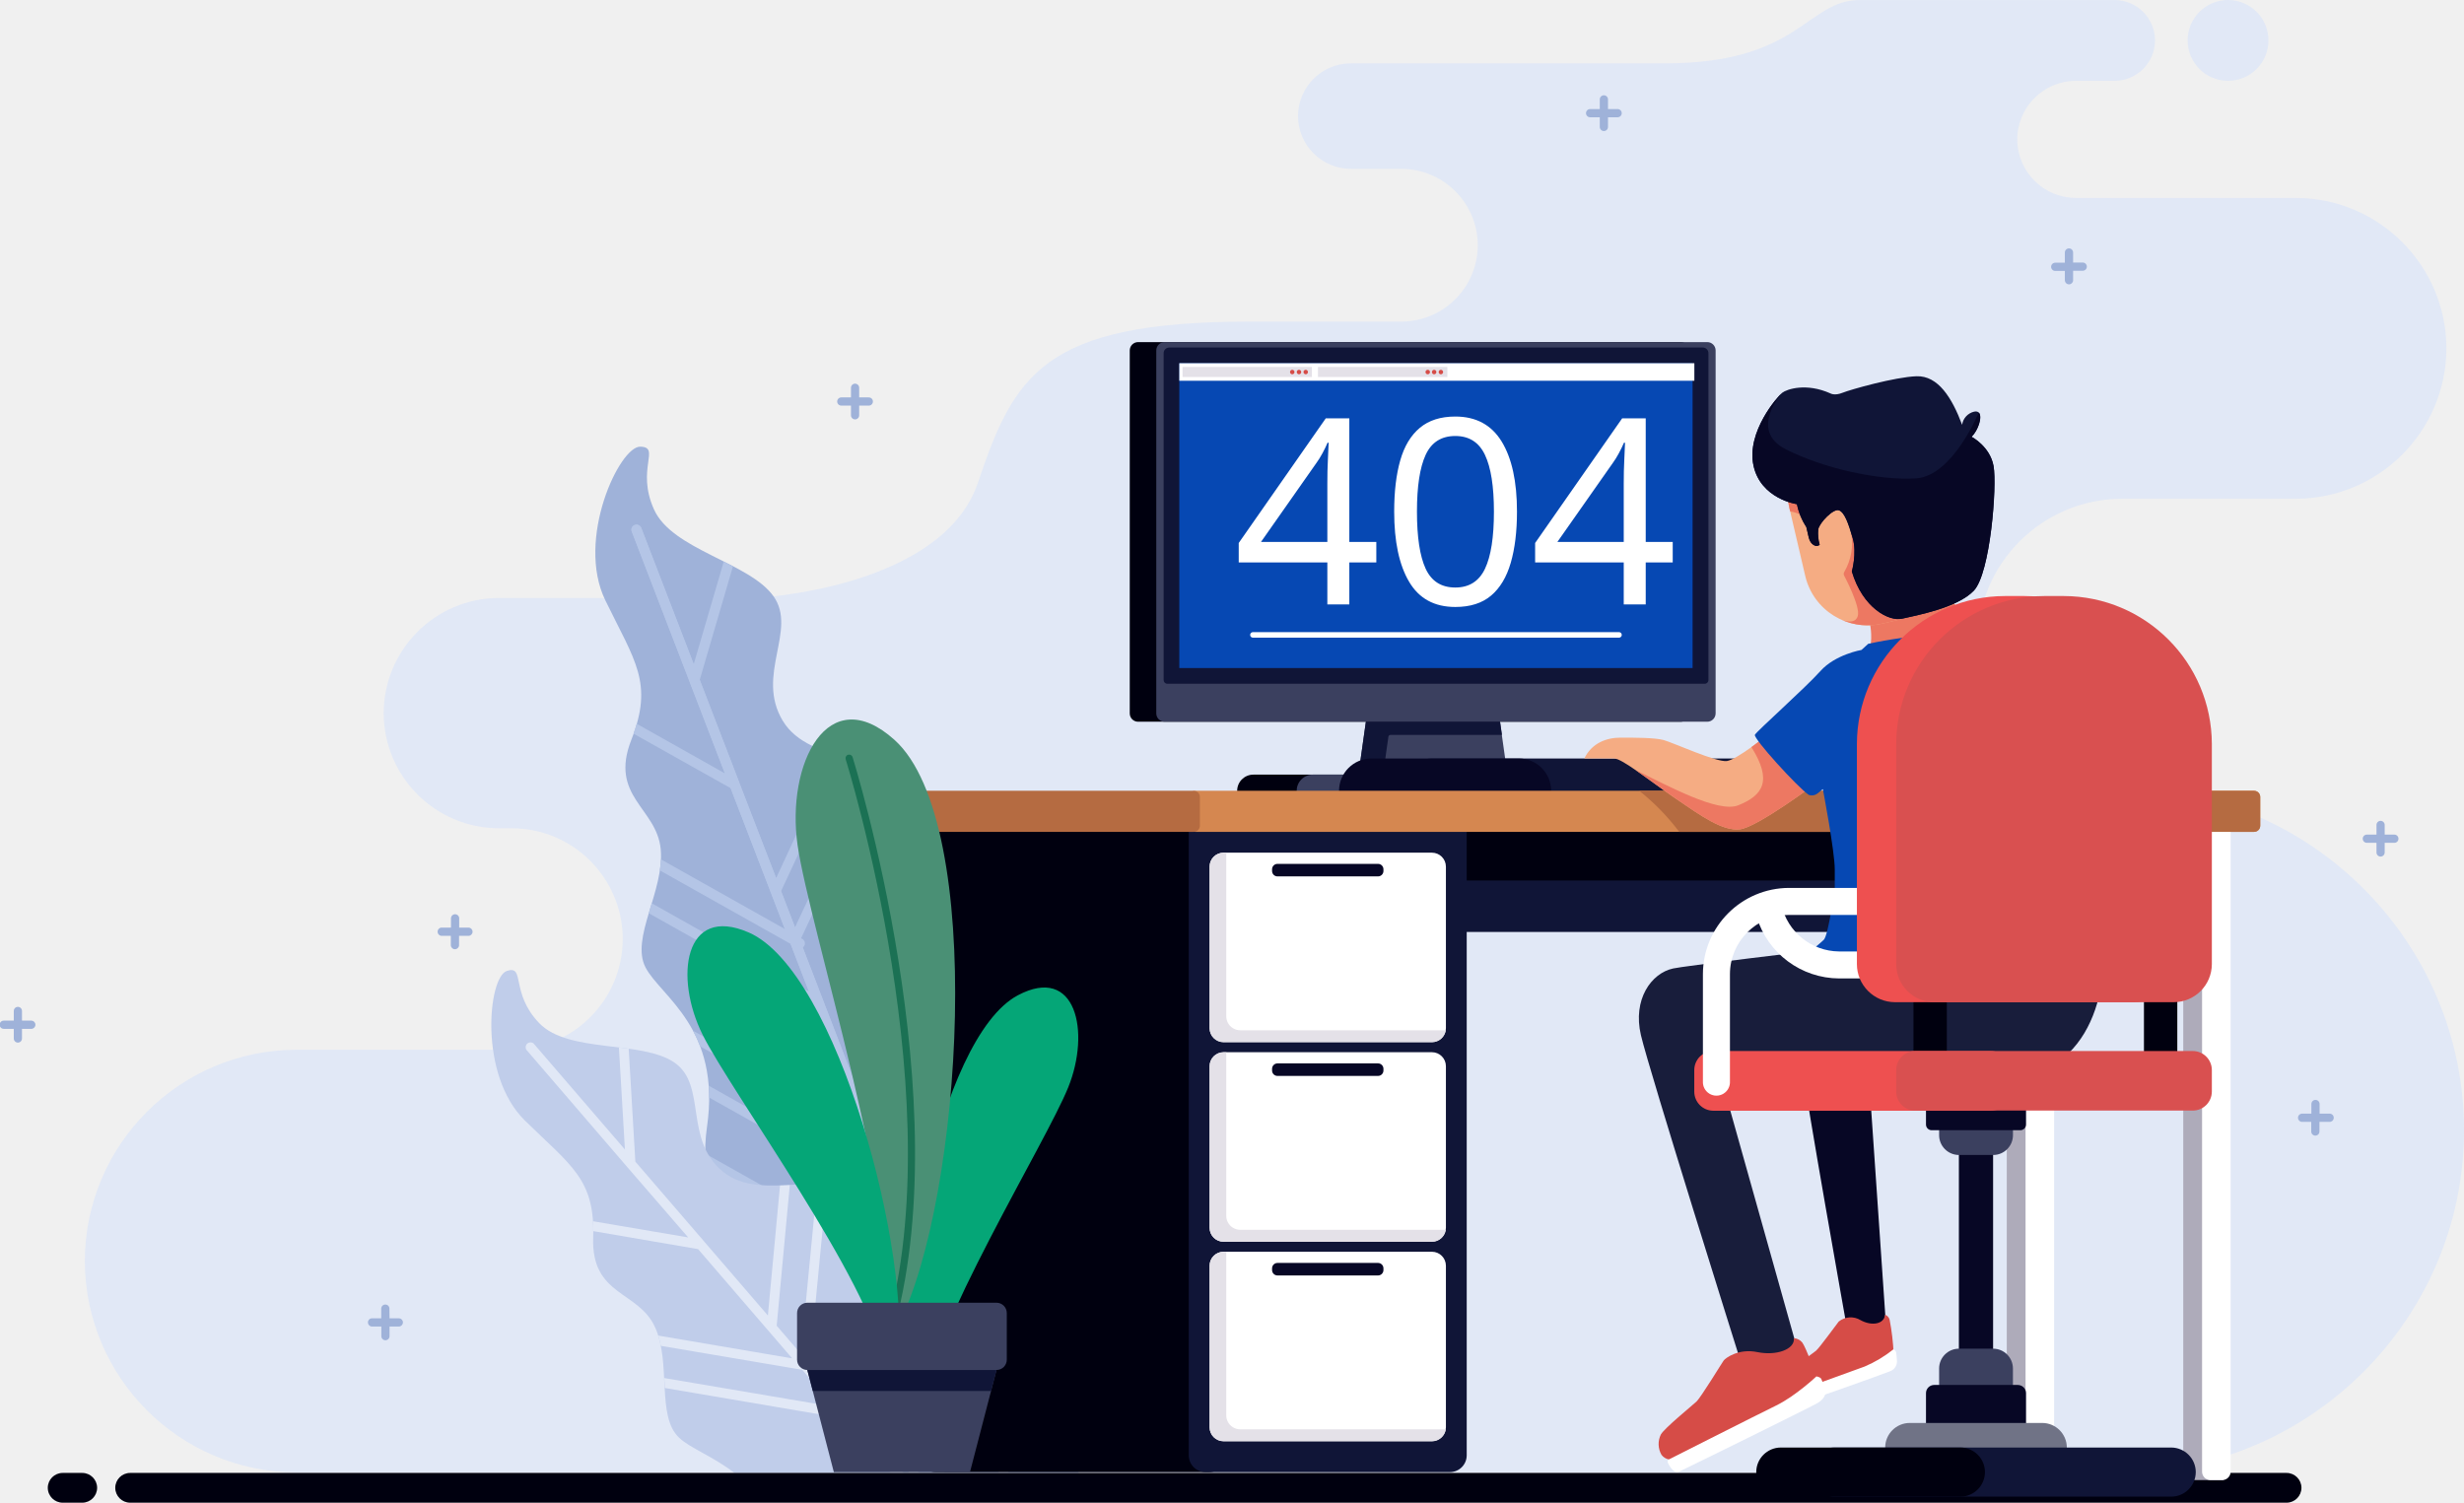
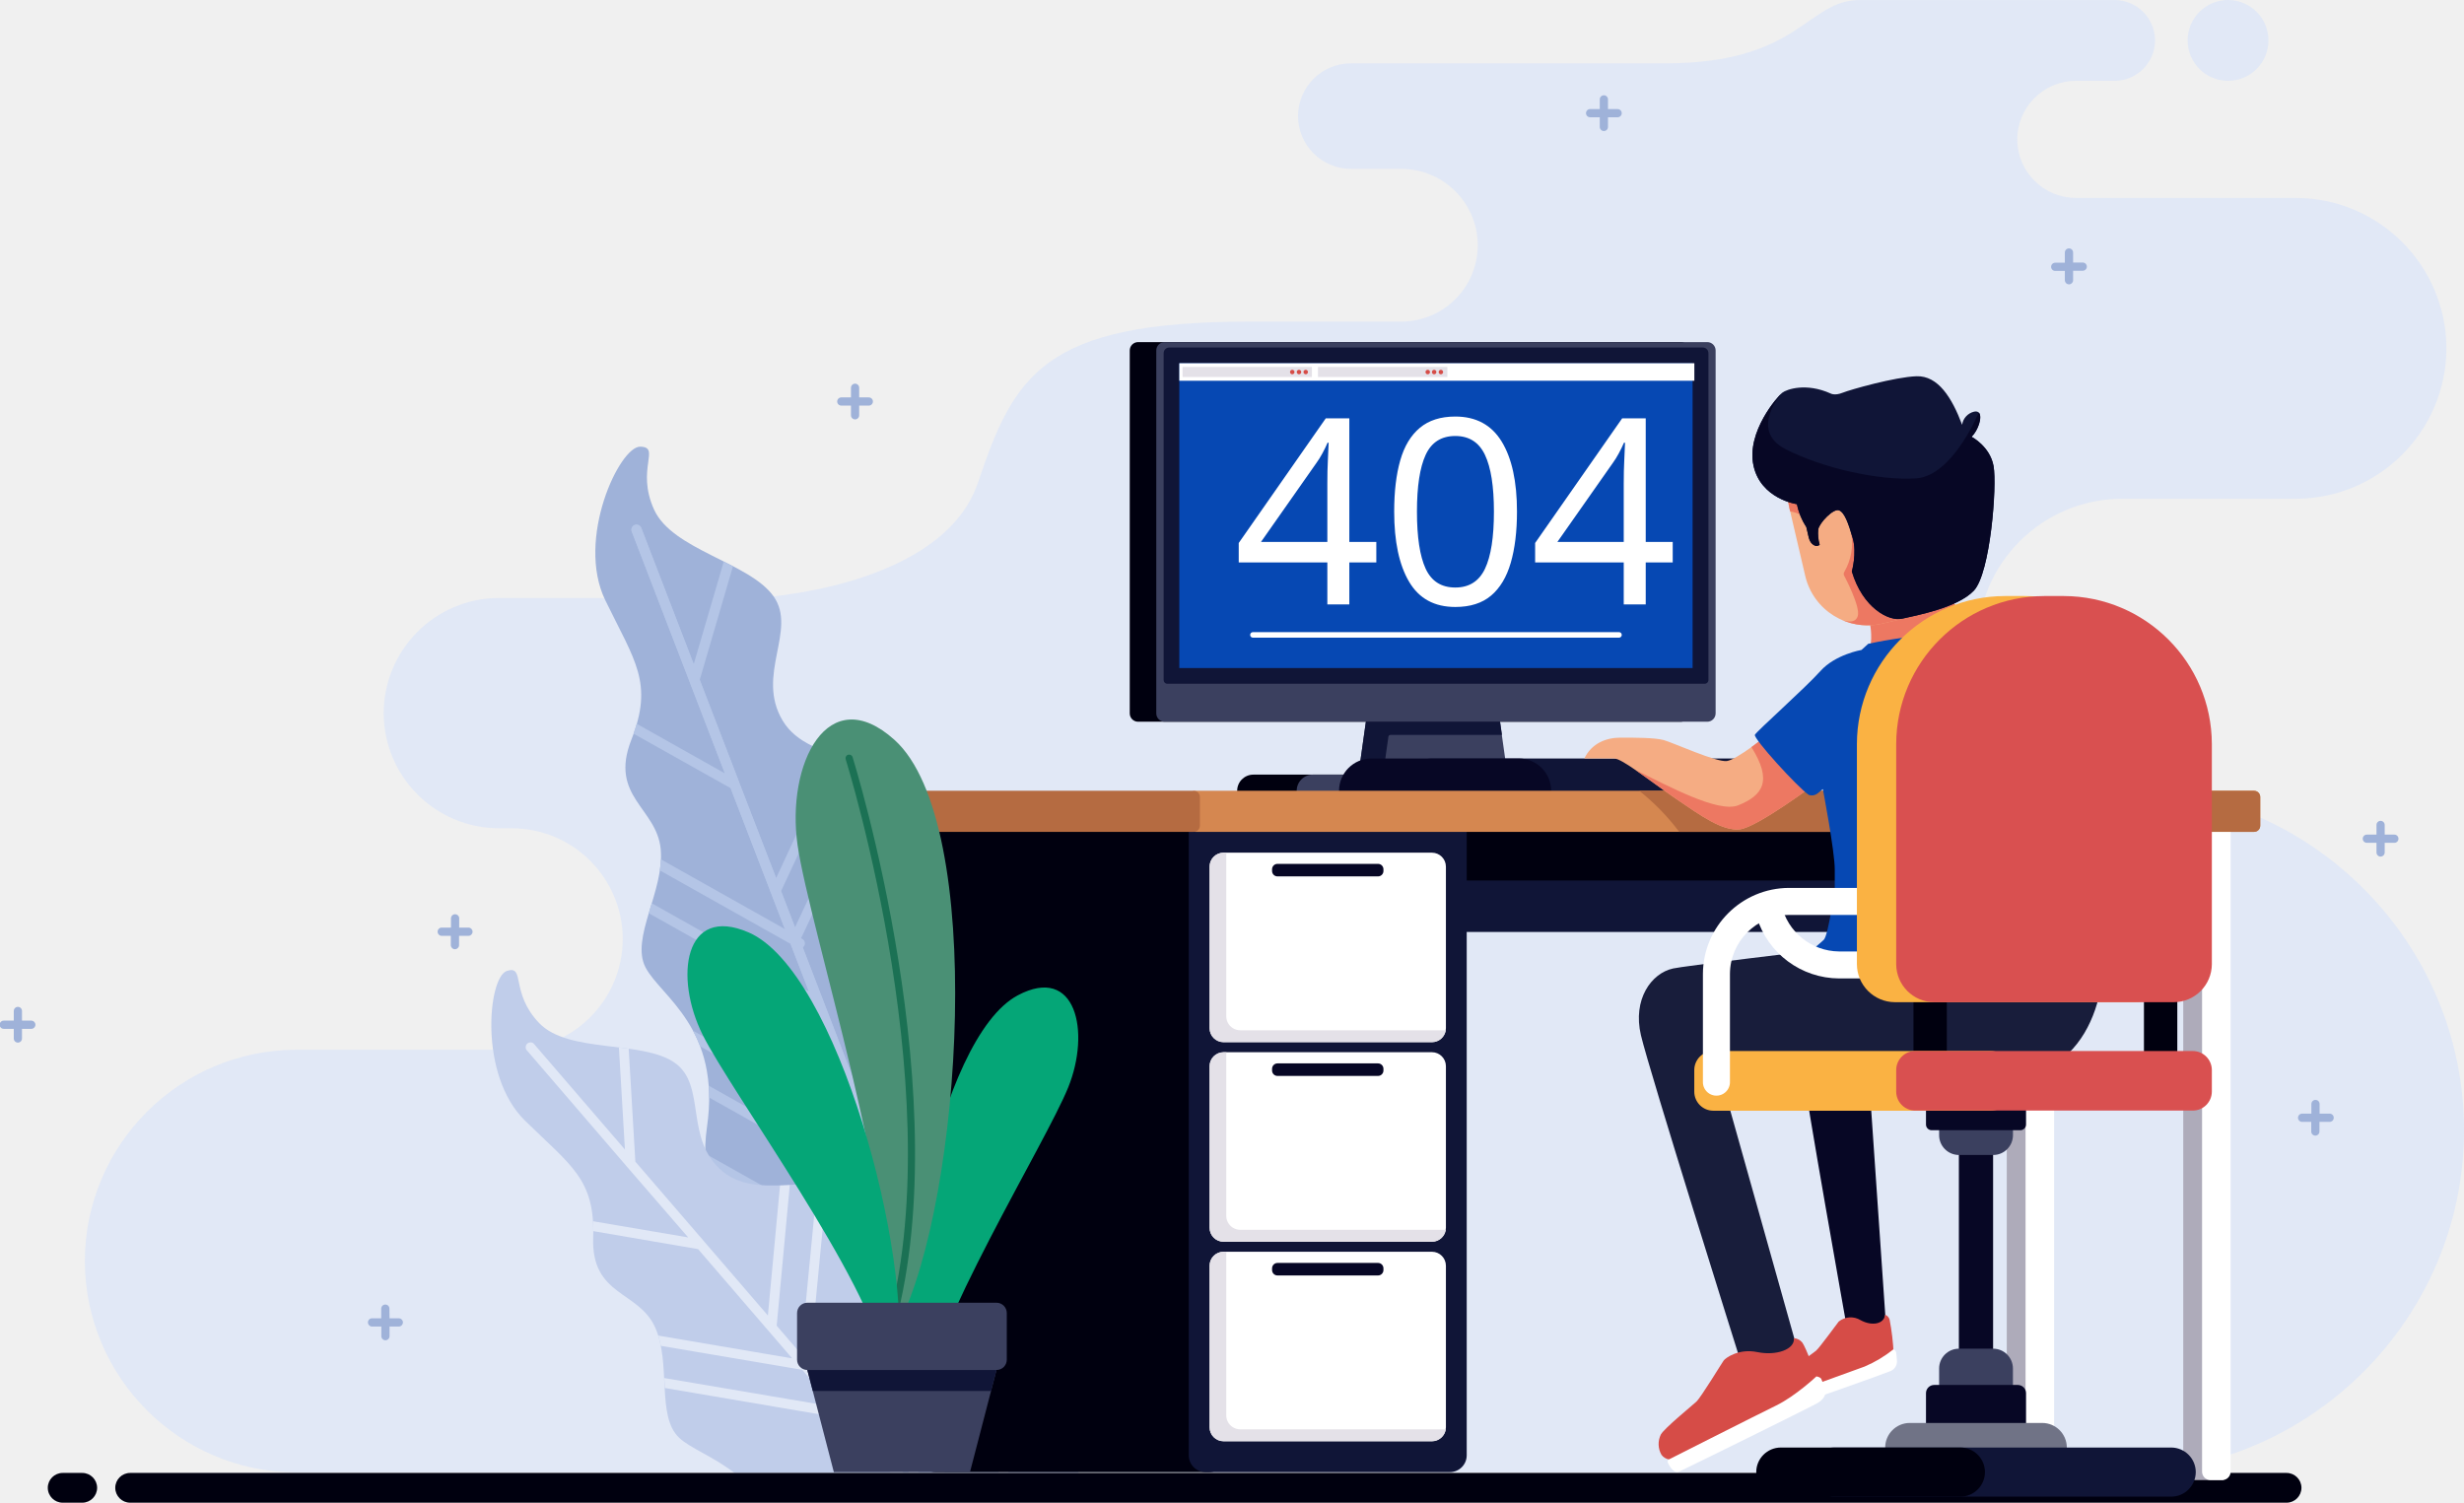
<svg xmlns="http://www.w3.org/2000/svg" id="Layer_1" data-name="Layer 1" viewBox="0 0 684.73 417.6">
  <defs>
    <style>
            .cls-1{fill:#9fb2d9;}.cls-1,.cls-13,.cls-14,.cls-16,.cls-2,.cls-20,.cls-23,.cls-24,.cls-25,.cls-26,.cls-27,.cls-3,.cls-30,.cls-31,.cls-32,.cls-33,.cls-34,.cls-35,.cls-4,.cls-5,.cls-6,.cls-9{fill-rule:evenodd;}.cls-2{fill:#e1e8f6;}.cls-3{fill:#b4c5e6;}.cls-4{fill:#c0cdea;}.cls-5,.cls-7{fill:#00000f;}.cls-6,.cls-8{fill:#3b405f;}.cls-17,.cls-9{fill:#101537;}.cls-10,.cls-27{fill:#0648b3;}.cls-11,.cls-14,.cls-15{fill:#fff;}.cls-12,.cls-20{fill:#e4e1e8;}.cls-13{fill:#d64c47;}.cls-15{font-size:72px;font-family:MyriadPro-Regular,
            Myriad
-             Pro;}.cls-16,.cls-21{fill:#070725;}.cls-18{fill:#d58750;}.cls-19,.cls-23{fill:#b56b41;}.cls-22{fill:#aeabba;}.cls-24{fill:#ed7862;}.cls-25{fill:#f5ac83;}.cls-26{fill:#181d3b;}.cls-28,.cls-31{fill:#ee5050;}.cls-29,.cls-32{fill:#d95050;}.cls-30{fill:#707386;}.cls-33{fill:#05a677;}.cls-34{fill:#4a9075;}.cls-35{fill:#1b7154;}
+             Pro;}.cls-16,.cls-21{fill:#070725;}.cls-18{fill:#d58750;}.cls-19,.cls-23{fill:#b56b41;}.cls-22{fill:#aeabba;}.cls-24{fill:#ed7862;}.cls-25{fill:#f5ac83;}.cls-26{fill:#181d3b;}.cls-28,.cls-31{fill:#fab243;}.cls-29,.cls-32{fill:#d95050;}.cls-30{fill:#707386;}.cls-33{fill:#05a677;}.cls-34{fill:#4a9075;}.cls-35{fill:#1b7154;}
        </style>
  </defs>
  <path class="cls-1" d="M388.13,43.21a.92.92,0,1,0-1.83,0v2.15h-2.15a.92.92,0,0,0,0,1.83h2.15v2.15a.92.92,0,0,0,1.83,0V47.19h2.15a.92.92,0,1,0,0-1.83h-2.15Z" transform="translate(-14.72 -5.99)" />
  <path class="cls-2" d="M157,297.72H97a58.89,58.89,0,0,0-58.71,58.72h0A58.89,58.89,0,0,0,97,415.16H604.38c52.29,0,95.08-42.79,95.08-95.08h0c0-52.29-42.79-95.07-95.08-95.08h0a40.32,40.32,0,0,1-40.2-40.2h0a40.32,40.32,0,0,1,40.2-40.2h48.38a41.92,41.92,0,0,0,41.8-41.8h0A41.91,41.91,0,0,0,652.76,61H591.58a16.32,16.32,0,0,1-16.27-16.28h0a16.32,16.32,0,0,1,16.27-16.27h10.78a11.26,11.26,0,0,0,11.23-11.23h0A11.26,11.26,0,0,0,602.36,6H531.59C516.69,6,515,23.6,477.38,23.6h-87.3a14.69,14.69,0,0,0-14.65,14.65h0a14.7,14.7,0,0,0,14.65,14.66h14.07a21.3,21.3,0,0,1,21.24,21.23h0a21.3,21.3,0,0,1-21.24,21.23H361.8c-57.19,0-65.27,14.95-75.29,44.68s-62,32.12-62,32.12H153.34a32.09,32.09,0,0,0-32,32h0a32.09,32.09,0,0,0,32,32H157a30.87,30.87,0,0,1,30.78,30.77h0A30.87,30.87,0,0,1,157,297.72ZM633.88,28.45a11.23,11.23,0,1,1,11.23-11.23A11.23,11.23,0,0,1,633.88,28.45Z" transform="translate(-14.72 -5.99)" />
  <path class="cls-1" d="M228.89,357.78s-21.67-11.18-17.7-38.63S198.38,283,194.12,274.86s5.29-21.33,4.21-32.86-14.39-14.61-8.16-30.43,1-21.82-7.24-38.76,3.95-42.83,9.73-42.69-1.27,6.2,3.81,17.46,26.5,14.69,33.2,24.11-5.08,21.89,2.57,34.6,30.44,8.77,36.46,21.1-8.34,27.12-4.16,40.05,19.57,20.26,26,30.65,18.61,30.29-1.25,54.05S228.89,357.78,228.89,357.78Z" transform="translate(-14.72 -5.99)" />
  <path class="cls-3" d="M190.28,153.62a1.41,1.41,0,0,1,2.63-1l89.66,232.91-3.37-.92Z" transform="translate(-14.72 -5.99)" />
  <path class="cls-3" d="M210.92,329.94c-.11-1.08-.18-2.2-.2-3.35l58.89,33.09-5.21-13.53c0-.06,0-.12-.07-.17L261.66,339l-49.87-28q0-1.71-.12-3.3l48.4,27.2-4.71-12.25-46.07-25.88a37.29,37.29,0,0,0-2-4.36l46.47,26.11-2.34-6.07a1.54,1.54,0,0,1-.08-.19l-10.23-26.58L195,259.77c.27-.91.56-1.83.84-2.76l43.68,24.55-5.11-13.27-36.33-20.42a26.8,26.8,0,0,0,.3-3.07l34.44,19.36-3.84-10a.58.58,0,0,1-.05-.14l-11.17-29-27-15.15c.34-.95.63-1.86.89-2.74l24.48,13.76-9.75-25.33a.58.58,0,0,1-.05-.14l-16.1-41.81a1.41,1.41,0,0,1,2.63-1l14.63,38,8.35-28.54c.87.43,1.72.87,2.56,1.31l-9.24,31.58,11,28.54s0,.08,0,.11L230.4,250l16-34.4c.9.29,1.81.57,2.72.84l-17.36,37.22,3.87,10.06,21.14-45c.91.31,1.8.64,2.66,1l-22.09,47,.34.19a1.41,1.41,0,0,1,.54,1.92,1.31,1.31,0,0,1-.43.47l5.7,14.83a1.12,1.12,0,0,1,.05.13l9.24,24L268.49,275c.62.84,1.28,1.66,2,2.46l-16.22,34.5,2.38,6.17L274,281.15c.71.7,1.43,1.38,2.16,2.05L258,321.74l6.06,15.75.05.12,1.68,4.35,22.24-47.31a30.24,30.24,0,0,1,1.94,2.52l-22.78,48.45,6.41,16.64a.56.56,0,0,1,0,.12l0,.05c-1.11.35-2.23.64-3.36.89Z" transform="translate(-14.72 -5.99)" />
  <path class="cls-4" d="M218.81,415.32c-6-4.64-12.09-6.75-15.33-9.75-6.46-6-2.11-20.89-6.8-30.91S179,366.14,179.56,349.9s-6.16-19.94-19-32.54-10.23-39.8-5-41.54.86,6,9,14.49,28.57,4.69,37.63,11,2.47,21.33,13.44,30.3,30.21-1.9,39.6,7.26,1.22,27.08,9.14,37.37,24.12,11.93,33.29,19.19c5.16,4.08,12.89,10.3,16.85,19.89Z" transform="translate(-14.72 -5.99)" />
  <path class="cls-2" d="M262.27,415.32l-13-15.13-49.82-8.48c0-.91-.09-1.83-.14-2.76l47.2,8-8.86-10.29L198.36,380a26.37,26.37,0,0,0-.71-2.85l37.21,6.33-6.67-7.75-.1-.11-19.38-22.5-29.13-5c0-1,0-1.87-.08-2.75l26.46,4.5L189,330.28l-.1-.12L161,297.73a1.35,1.35,0,0,1,2-1.76l25.38,29.47-1.67-28.37,2.72.35,1.85,31.39L210.4,351l.07.09,17.64,20.48,3.37-36.11,2.72-.12-3.64,39.07,6.72,7.81,4.55-47.26c.92,0,1.82,0,2.71,0l-4.76,49.37.37.07a1.33,1.33,0,0,1,1.1,1.55,1.31,1.31,0,0,1-.24.57l9.91,11.5.09.1,14.82,17.21Zm4.91,0,3.24-33.59c.82.56,1.68,1.08,2.55,1.58l-3.08,32Zm7.3,0,2.87-29.79c.86.4,1.73.78,2.6,1.15l-2.76,28.64Zm17.73,0,2.14-22.17a30.1,30.1,0,0,1,2.55,1.65l-2,20.52Z" transform="translate(-14.72 -5.99)" />
  <path class="cls-5" d="M37.61,423.59H32.16A4.15,4.15,0,0,1,28,419.45h0a4.14,4.14,0,0,1,4.13-4.13h5.45a4.14,4.14,0,0,1,4.13,4.13h0A4.15,4.15,0,0,1,37.61,423.59Z" transform="translate(-14.72 -5.99)" />
  <path class="cls-5" d="M50.88,423.59H650.15a4.15,4.15,0,0,0,4.13-4.14h0a4.14,4.14,0,0,0-4.13-4.13H50.88a4.14,4.14,0,0,0-4.13,4.13h0A4.15,4.15,0,0,0,50.88,423.59Z" transform="translate(-14.72 -5.99)" />
  <path class="cls-4" d="M648.88,209.17Z" transform="translate(-14.72 -5.99)" />
  <path class="cls-1" d="M677.41,235.24a1.14,1.14,0,1,0-2.28,0v2.69h-2.68a1.14,1.14,0,1,0,0,2.28h2.68v2.68a1.14,1.14,0,1,0,2.28,0v-2.68h2.69a1.14,1.14,0,0,0,0-2.28h-2.69Z" transform="translate(-14.72 -5.99)" />
  <path class="cls-5" d="M431,221.26h-68a4.5,4.5,0,0,0-4.48,4.49h0a4.5,4.5,0,0,0,4.48,4.49h68a4.5,4.5,0,0,0,4.49-4.49h0A4.5,4.5,0,0,0,431,221.26Z" transform="translate(-14.72 -5.99)" />
  <path class="cls-6" d="M428.67,189.26H397.2a.57.57,0,0,0-.54.48l-5.64,40a.39.39,0,0,0,.4.47h43a.39.39,0,0,0,.4-.47l-5.64-40A.57.57,0,0,0,428.67,189.26Z" transform="translate(-14.72 -5.99)" />
  <path class="cls-6" d="M447.55,221.26h-68a4.5,4.5,0,0,0-4.49,4.49h0a4.5,4.5,0,0,0,4.49,4.49h68a4.5,4.5,0,0,0,4.49-4.49h0A4.5,4.5,0,0,0,447.55,221.26Z" transform="translate(-14.72 -5.99)" />
  <path class="cls-7" d="M316.27,95.07H467.06a2.33,2.33,0,0,1,2.33,2.33V198.24a2.33,2.33,0,0,1-2.33,2.33H316.27a2.32,2.32,0,0,1-2.32-2.32V97.4A2.32,2.32,0,0,1,316.27,95.07Z" />
  <path class="cls-8" d="M323.65,95.07H474.44a2.32,2.32,0,0,1,2.32,2.32V198.24a2.33,2.33,0,0,1-2.33,2.33H323.65a2.33,2.33,0,0,1-2.33-2.33V97.4A2.33,2.33,0,0,1,323.65,95.07Z" />
  <path class="cls-9" d="M487.9,102.57H339.63a1.55,1.55,0,0,0-1.54,1.54V195a1,1,0,0,0,1,1H488.48a1,1,0,0,0,1-1V104.11A1.55,1.55,0,0,0,487.9,102.57Z" transform="translate(-14.72 -5.99)" />
  <rect class="cls-10" x="327.72" y="100.94" width="142.64" height="84.71" />
  <path class="cls-9" d="M400.55,210.7l-1.49,10.56h-6.84l2.07-14.71h37.29l.52,3.68h-31A.56.56,0,0,0,400.55,210.7Z" transform="translate(-14.72 -5.99)" />
  <rect class="cls-11" x="327.72" y="100.94" width="143.13" height="4.87" />
  <rect class="cls-12" x="328.62" y="101.97" width="35.95" height="2.8" />
  <path class="cls-13" d="M377.56,110a.62.62,0,1,0-.61-.61A.62.62,0,0,0,377.56,110Z" transform="translate(-14.72 -5.99)" />
  <path class="cls-13" d="M375.69,110a.62.62,0,1,0-.61-.61A.62.62,0,0,0,375.69,110Z" transform="translate(-14.72 -5.99)" />
  <path class="cls-13" d="M373.83,110a.62.62,0,1,0-.62-.61A.62.62,0,0,0,373.83,110Z" transform="translate(-14.72 -5.99)" />
  <rect class="cls-12" x="366.26" y="101.97" width="35.95" height="2.8" />
  <path class="cls-13" d="M415.21,110a.62.62,0,0,0,0-1.23.62.62,0,1,0,0,1.23Z" transform="translate(-14.72 -5.99)" />
  <path class="cls-13" d="M413.34,110a.62.62,0,0,0,0-1.23.62.62,0,1,0,0,1.23Z" transform="translate(-14.72 -5.99)" />
  <path class="cls-13" d="M411.47,110a.62.62,0,1,0-.61-.61A.61.61,0,0,0,411.47,110Z" transform="translate(-14.72 -5.99)" />
  <path class="cls-14" d="M362.9,181.66H464.63a.77.77,0,0,1,.77.77h0a.77.77,0,0,1-.77.77H362.9a.77.77,0,0,1-.77-.77h0A.77.77,0,0,1,362.9,181.66Z" transform="translate(-14.72 -5.99)" />
  <text class="cls-15" transform="translate(342.72 167.96)">404</text>
  <path class="cls-9" d="M412.71,216.77h88.42a9,9,0,0,1,9,9h0a9,9,0,0,1-9,9H412.71a9,9,0,0,1-9-9h0A9,9,0,0,1,412.71,216.77Z" transform="translate(-14.72 -5.99)" />
  <path class="cls-16" d="M395.83,216.77h40.95a9,9,0,0,1,9,9h0a9,9,0,0,1-9,9H395.83a9,9,0,0,1-9-9h0A9,9,0,0,1,395.83,216.77Z" transform="translate(-14.72 -5.99)" />
  <rect class="cls-17" x="330.41" y="225.47" width="284.25" height="33.52" rx="5.03" />
  <path class="cls-5" d="M350,231.46H624.49a5,5,0,0,1,4.89,5v9.23a5,5,0,0,1-4.89,5H350a5,5,0,0,1-4.88-5v-9.23A5,5,0,0,1,350,231.46Z" transform="translate(-14.72 -5.99)" />
  <rect class="cls-7" x="254.88" y="225.89" width="86.29" height="183.21" rx="5.21" />
  <rect class="cls-17" x="330.35" y="225.89" width="77.24" height="183.21" rx="4.67" />
  <rect class="cls-18" x="330.41" y="219.76" width="297.69" height="11.42" rx="1.71" />
  <rect class="cls-19" x="246" y="219.76" width="87.44" height="11.42" rx="1.71" />
  <rect class="cls-11" x="336.13" y="236.96" width="65.68" height="52.66" rx="3.89" />
  <path class="cls-20" d="M416.49,292.31H359.38a3.92,3.92,0,0,1-3.49-2.17,4,4,0,0,1-.4-1.72V243.53a3.79,3.79,0,0,1,.05-.58h-.79a3.9,3.9,0,0,0-3.89,3.89v44.89a3.9,3.9,0,0,0,3.89,3.88h57.9A3.9,3.9,0,0,0,416.49,292.31Z" transform="translate(-14.72 -5.99)" />
  <rect class="cls-21" x="353.5" y="240.07" width="30.95" height="3.48" rx="1.5" />
  <rect class="cls-11" x="336.13" y="292.41" width="65.68" height="52.66" rx="3.89" />
  <path class="cls-20" d="M416.49,347.76H359.38a3.92,3.92,0,0,1-3.49-2.17,4,4,0,0,1-.4-1.72V299a3.79,3.79,0,0,1,.05-.58h-.79a3.9,3.9,0,0,0-3.89,3.89v44.89a3.9,3.9,0,0,0,3.89,3.89h57.9A3.9,3.9,0,0,0,416.49,347.76Z" transform="translate(-14.72 -5.99)" />
  <rect class="cls-21" x="353.5" y="295.52" width="30.95" height="3.48" rx="1.5" />
  <rect class="cls-11" x="336.13" y="347.86" width="65.68" height="52.66" rx="3.89" />
  <path class="cls-20" d="M416.49,403.21H359.38a3.92,3.92,0,0,1-3.49-2.17,4,4,0,0,1-.4-1.72V354.44a3.81,3.81,0,0,1,.05-.59h-.79a3.91,3.91,0,0,0-3.89,3.9v44.88a3.9,3.9,0,0,0,3.89,3.89h57.9A3.9,3.9,0,0,0,416.49,403.21Z" transform="translate(-14.72 -5.99)" />
  <rect class="cls-21" x="353.5" y="350.97" width="30.95" height="3.48" rx="1.5" />
  <rect class="cls-22" x="557.67" y="225.89" width="11.4" height="185.43" rx="0.46" />
  <rect class="cls-11" x="562.89" y="225.89" width="7.94" height="185.43" rx="2.34" />
  <rect class="cls-22" x="606.71" y="225.89" width="11.4" height="185.43" rx="0.46" />
  <rect class="cls-11" x="611.94" y="225.89" width="7.94" height="185.43" rx="2.34" />
  <path class="cls-23" d="M470.26,225.75H641.11a1.72,1.72,0,0,1,1.72,1.71v8a1.72,1.72,0,0,1-1.72,1.71H481.38A63.49,63.49,0,0,0,470.26,225.75Z" transform="translate(-14.72 -5.99)" />
  <path class="cls-24" d="M532.3,176.17l2.15,3.59s.83,4.36-.41,7.34,14.23,6.2,14.23,6.2l12-9.68,2.65-3.31s-5.63-6.12-6-8.77S532.3,176.17,532.3,176.17Z" transform="translate(-14.72 -5.99)" />
  <path class="cls-25" d="M505.57,210.48s-8.11,6.54-10.93,7S479.5,212.3,477,211.64s-8-.66-11.92-.66-8,1.49-10.09,5.79h8.27c2.24,0,9.77,6.12,17.05,11.09s13.07,9.1,17.88,8.6,21.35-12.91,21.35-12.91Z" transform="translate(-14.72 -5.99)" />
  <path class="cls-24" d="M480.33,227.86c7.28,5,13.07,9.1,17.88,8.6s21.35-12.91,21.35-12.91l-14-13.07s-1.88,1.51-4.13,3.13c5.89,9.37,3.23,13.41-3.68,16.18-5.55,2.22-19.64-5.49-28.51-9.8C472.45,222.2,476.42,225.19,480.33,227.86Z" transform="translate(-14.72 -5.99)" />
  <path class="cls-16" d="M571.74,286.87s-41.87-.38-47,.07-10.17,5.89-9.31,14.3,12.58,74,12.58,74a5,5,0,0,0,1.7.77c.91.19,8.4,1.42,8.4,1.42l.51-6.08-4.38-63.79,38.61-7.05Z" transform="translate(-14.72 -5.99)" />
  <path class="cls-13" d="M538.57,371.35a2.05,2.05,0,0,1,1.26,1.36,66.86,66.86,0,0,1,1.12,9.4c-.08,1-2.66,3-7.08,4.91s-21.24,6.79-21.24,6.79l-.19-.61a2.27,2.27,0,0,1-1.11-1.38,6.36,6.36,0,0,1,.71-4.63c.92-1.31,6.35-5,7.34-5.83s5.91-7.65,6.31-8.11a5.29,5.29,0,0,1,6.07-.39C534.83,374.57,538.31,374,538.57,371.35Z" transform="translate(-14.72 -5.99)" />
  <path class="cls-14" d="M512.44,393.2s16.78-6.16,20.46-7.45a34.19,34.19,0,0,0,8-4.79,1.41,1.41,0,0,1,.72.76c.12.49.22,2.21.26,2.57a2.9,2.9,0,0,1-1.92,2.77c-1.83.79-25.28,9.05-26.35,9.4s-1.5-2.48-1.5-2.48S512.05,393.37,512.44,393.2Z" transform="translate(-14.72 -5.99)" />
  <path class="cls-26" d="M597.66,260.88s-111.91,12.92-118,14.25-11.26,8.6-8.94,18.53,27.4,89.68,27.4,89.68a5.86,5.86,0,0,0,2.15.66c1.12.08,10.26.41,10.26.41l3.6-3.68-20-71.18,81.76-4.14C598.77,301.72,601.88,273.79,597.66,260.88Z" transform="translate(-14.72 -5.99)" />
  <path class="cls-27" d="M518.93,269.41s8.93,6.62,14.31,4.46,31.2-46.75,31.2-46.75L552,182.43a116.56,116.56,0,0,0-18.12,2.48l-1.87,1.7s-7.28,1.24-11.42,5.88-17.71,16.71-18.2,17.7,11.83,14.57,15,16.72a2.55,2.55,0,0,0,2.4-.41l1.49-1.21s3.31,17.24,3.31,22.35v5.1s-1.74,13.19-3.06,14.43S518.93,269.41,518.93,269.41Z" transform="translate(-14.72 -5.99)" />
  <path class="cls-14" d="M558.88,277.9a3.75,3.75,0,1,0,0-7.5h-33.1a16.56,16.56,0,0,1-16-12.9,61.57,61.57,0,0,0-6.88,3.34,24.05,24.05,0,0,0,22.93,17.06Z" transform="translate(-14.72 -5.99)" />
  <rect class="cls-21" x="544.36" y="301.65" width="9.51" height="78.25" />
  <rect class="cls-7" x="531.74" y="275.37" width="9.27" height="21.18" />
  <rect class="cls-7" x="595.79" y="275.37" width="9.27" height="21.18" />
  <path class="cls-8" d="M544.37,299.79h9.51a5.51,5.51,0,0,1,5.51,5.51v10.17a5.5,5.5,0,0,1-5.5,5.5h-9.51a5.51,5.51,0,0,1-5.51-5.51V305.29A5.51,5.51,0,0,1,544.37,299.79Z" />
  <rect class="cls-21" x="535.22" y="298.14" width="27.8" height="15.95" rx="1.58" />
  <path class="cls-28" d="M476.13,292.08h77.13a5.29,5.29,0,0,1,5.29,5.29v6a5.3,5.3,0,0,1-5.3,5.3H476.13a5.3,5.3,0,0,1-5.3-5.3v-6A5.3,5.3,0,0,1,476.13,292.08Z" />
  <rect class="cls-29" x="526.94" y="292.08" width="87.72" height="16.55" rx="5.3" />
  <path class="cls-8" d="M544.36,374.8h9.51a5.51,5.51,0,0,1,5.51,5.51v10.17a5.5,5.5,0,0,1-5.5,5.5h-9.51a5.5,5.5,0,0,1-5.5-5.5V380.3A5.51,5.51,0,0,1,544.36,374.8Z" />
  <rect class="cls-21" x="535.22" y="384.88" width="27.8" height="23.03" rx="2.28" />
  <path class="cls-30" d="M589.08,408.26h0a6.85,6.85,0,0,1-6.82,6.83H545.43a6.85,6.85,0,0,1-6.83-6.83h0a6.85,6.85,0,0,1,6.83-6.83h36.83A6.85,6.85,0,0,1,589.08,408.26Z" transform="translate(-14.72 -5.99)" />
  <path class="cls-9" d="M624.91,415.09h0a6.84,6.84,0,0,1-6.82,6.82h-93.6a6.84,6.84,0,0,1-6.82-6.82h0a6.84,6.84,0,0,1,6.82-6.83h93.6A6.84,6.84,0,0,1,624.91,415.09Z" transform="translate(-14.72 -5.99)" />
  <path class="cls-5" d="M566.33,415.09h0a6.85,6.85,0,0,1-6.83,6.82H509.6a6.84,6.84,0,0,1-6.83-6.82h0a6.85,6.85,0,0,1,6.83-6.83h49.9A6.85,6.85,0,0,1,566.33,415.09Z" transform="translate(-14.72 -5.99)" />
  <path class="cls-14" d="M545,252.74a3.76,3.76,0,1,1,0,7.51h-33.1a16.49,16.49,0,0,0-16.44,16.44v29.83a3.76,3.76,0,1,1-7.51,0V276.69a24,24,0,0,1,23.95-23.95Z" transform="translate(-14.72 -5.99)" />
  <path class="cls-31" d="M618.46,212.76a41.25,41.25,0,0,0-41.13-41.13h-5.46a41.25,41.25,0,0,0-41.13,41.13v61.17a10.61,10.61,0,0,0,10.57,10.57h66.58a10.61,10.61,0,0,0,10.57-10.57Z" transform="translate(-14.72 -5.99)" />
  <path class="cls-32" d="M629.38,212.76a41.25,41.25,0,0,0-41.13-41.13h-5.46a41.25,41.25,0,0,0-41.13,41.13v61.17a10.61,10.61,0,0,0,10.58,10.57h66.57a10.61,10.61,0,0,0,10.57-10.57Z" transform="translate(-14.72 -5.99)" />
  <path class="cls-13" d="M513.23,377.88a3.2,3.2,0,0,1,2.34,1.21c.91,1.2,4.14,9.48,4.3,10.72s-3.31,4.39-9.68,7.94S479,412.23,479,412.23l-.46-.66a3.27,3.27,0,0,1-2.1-1.28,6,6,0,0,1-.17-5.67c1.07-1.82,8.52-7.86,9.85-9.1s7.11-10.8,7.61-11.46,4.1-3.4,9.35-2.32S513.54,381,513.23,377.88Z" transform="translate(-14.72 -5.99)" />
  <path class="cls-14" d="M478.49,411.57s24.46-12.37,29.84-15,11.16-8.08,11.16-8.08,1,.14,1.34.67a29.07,29.07,0,0,1,1.11,2.94c.17.42.42,2.36-2.23,3.85S482.8,414.3,481.23,415s-3-2.46-3-2.46S477.94,411.89,478.49,411.57Z" transform="translate(-14.72 -5.99)" />
  <path class="cls-25" d="M525.18,125.81l4-.93a17.77,17.77,0,0,1,21.29,13.22l4.44,19a17.77,17.77,0,0,1-13.22,21.29l-4,.92A17.77,17.77,0,0,1,516.4,166.1l-4.44-19A17.77,17.77,0,0,1,525.18,125.81Z" transform="translate(-14.72 -5.99)" />
  <path class="cls-24" d="M551,140.28l3.93,16.82a17.77,17.77,0,0,1-13.22,21.29l-4,.92a17.51,17.51,0,0,1-11.31-1.12c.46.2,3.83,1.51,4.58-1,.81-2.66-3.79-11.23-3.79-11.23a1.06,1.06,0,0,1,.08-1.09A15.91,15.91,0,0,0,529.12,154c-1.14-5.71,6.23-9.69,6.23-9.69l-17.07,4.63v3.47a8.15,8.15,0,0,0-6.09-4.31l-.23-1a17.6,17.6,0,0,1,1.82-12.69C519.44,135.1,538,137.47,551,140.28Z" transform="translate(-14.72 -5.99)" />
  <path class="cls-9" d="M519.42,157.71s-1.55-.17-2.06-2.35-.67-2.89-.67-2.89a18.17,18.17,0,0,1-2.62-6.37S504,144.69,502,135.34s6.74-19.23,8-20.21,6.65-2.83,13.39.19c0,0,1.15.71,3.36-.18s14.58-4.39,20.57-4.59,9.85,6,12.66,13.49a4.38,4.38,0,0,1,3.37-3.66c3-.63,1.4,5-.78,7,0,0,5.14,2.65,6.13,8.15s-.88,29.78-5.48,34.62-16.2,6.92-19.9,7.78-11-3-14-13.12c0,0,1.46-5.06.25-9.23s-2.29-7.23-3.85-7.77-5.41,3.49-5.74,5.3a11.35,11.35,0,0,0,.4,4.29A1.45,1.45,0,0,1,519.42,157.71Z" transform="translate(-14.72 -5.99)" />
  <path class="cls-16" d="M519.42,157.71s-1.55-.17-2.06-2.35-.67-2.89-.67-2.89a18.4,18.4,0,0,1-2.62-6.37S504,144.69,502,135.34s6.74-19.23,8-20.21c0,0-9.52,10.39,1,15.73s26,8.72,36.19,8.07,17.41-18.3,17.41-18.31c1.17,1.11-.23,5.15-2,6.73,0,0,5.14,2.65,6.13,8.15s-.88,29.78-5.48,34.62-16.2,6.92-19.9,7.78-11-3-14-13.12c0,0,1.45-5.06.25-9.23s-2.29-7.23-3.85-7.77-5.41,3.49-5.74,5.3a11.35,11.35,0,0,0,.4,4.29A1.45,1.45,0,0,1,519.42,157.71Z" transform="translate(-14.72 -5.99)" />
  <path class="cls-1" d="M659.32,312.79a1.14,1.14,0,0,0-2.28,0v2.68h-2.69a1.15,1.15,0,0,0,0,2.29H657v2.68a1.14,1.14,0,1,0,2.28,0v-2.68H662a1.15,1.15,0,1,0,0-2.29h-2.68Z" transform="translate(-14.72 -5.99)" />
  <path class="cls-1" d="M590.82,76.27a1.15,1.15,0,1,0-2.29,0V79h-2.68a1.14,1.14,0,1,0,0,2.28h2.68v2.69a1.15,1.15,0,0,0,2.29,0V81.23h2.68a1.14,1.14,0,0,0,0-2.28h-2.68Z" transform="translate(-14.72 -5.99)" />
  <path class="cls-1" d="M461.57,33.61a1.14,1.14,0,0,0-2.28,0V36.3H456.6a1.14,1.14,0,1,0,0,2.28h2.69v2.69a1.14,1.14,0,1,0,2.28,0V38.58h2.68a1.14,1.14,0,0,0,0-2.28h-2.68Z" transform="translate(-14.72 -5.99)" />
  <path class="cls-1" d="M142.33,261.09a1.15,1.15,0,0,0-2.29,0v2.68h-2.68a1.15,1.15,0,0,0,0,2.29H140v2.68a1.15,1.15,0,0,0,2.29,0v-2.68H145a1.15,1.15,0,0,0,0-2.29h-2.68Z" transform="translate(-14.72 -5.99)" />
  <path class="cls-1" d="M253.48,113.75a1.14,1.14,0,1,0-2.28,0v2.68h-2.69a1.14,1.14,0,1,0,0,2.28h2.69v2.69a1.14,1.14,0,1,0,2.28,0v-2.69h2.68a1.14,1.14,0,1,0,0-2.28h-2.68Z" transform="translate(-14.72 -5.99)" />
  <path class="cls-1" d="M122.94,369.66a1.14,1.14,0,0,0-2.28,0v2.68H118a1.15,1.15,0,0,0,0,2.29h2.69v2.68a1.14,1.14,0,0,0,2.28,0v-2.68h2.68a1.15,1.15,0,0,0,0-2.29h-2.68Z" transform="translate(-14.72 -5.99)" />
  <path class="cls-1" d="M20.83,286.94a1.14,1.14,0,1,0-2.28,0v2.68H15.87a1.15,1.15,0,1,0,0,2.29h2.68v2.68a1.14,1.14,0,1,0,2.28,0v-2.68h2.69a1.15,1.15,0,0,0,0-2.29H20.83Z" transform="translate(-14.72 -5.99)" />
  <path class="cls-33" d="M297.56,282.59c16.17-8.59,20.28,10.11,14,25.61S273,375.79,271.3,396.46c-.65,8-2.15,7.13-3.42,1.52C261.5,370,275.29,294.43,297.56,282.59Z" transform="translate(-14.72 -5.99)" />
  <path class="cls-34" d="M263.3,211.61c-18.55-16.7-30.15,6.68-26.94,29.23s28.68,102.08,24.1,130c-1.78,10.81.48,10.14,4,3.14C282.15,339,288.84,234.6,263.3,211.61Z" transform="translate(-14.72 -5.99)" />
  <path class="cls-35" d="M260.07,378.54c.4,1,1.28.52,2.46-1.2,19.33-64.41-10.79-160.63-10.88-160.94a1,1,0,1,0-1.92.6C249.83,217.31,280.35,314.84,260.07,378.54Z" transform="translate(-14.72 -5.99)" />
  <path class="cls-33" d="M222.78,265.12C204.81,257.3,202,277.6,210,293.6s46.77,68.9,50.29,90.8c1.37,8.49,2.89,7.43,3.78,1.34C268.53,355.32,247.53,275.89,222.78,265.12Z" transform="translate(-14.72 -5.99)" />
  <polygon class="cls-6" points="233.37 372.59 267.9 372.59 276.92 380.73 269.55 409.1 250.64 409.1 231.72 409.1 224.35 380.73 233.37 372.59" />
  <rect class="cls-8" x="221.5" y="362.03" width="58.28" height="18.69" rx="2.86" />
  <polygon class="cls-9" points="276.92 380.73 275.4 386.56 225.87 386.56 224.35 380.73 276.92 380.73" />
</svg>
